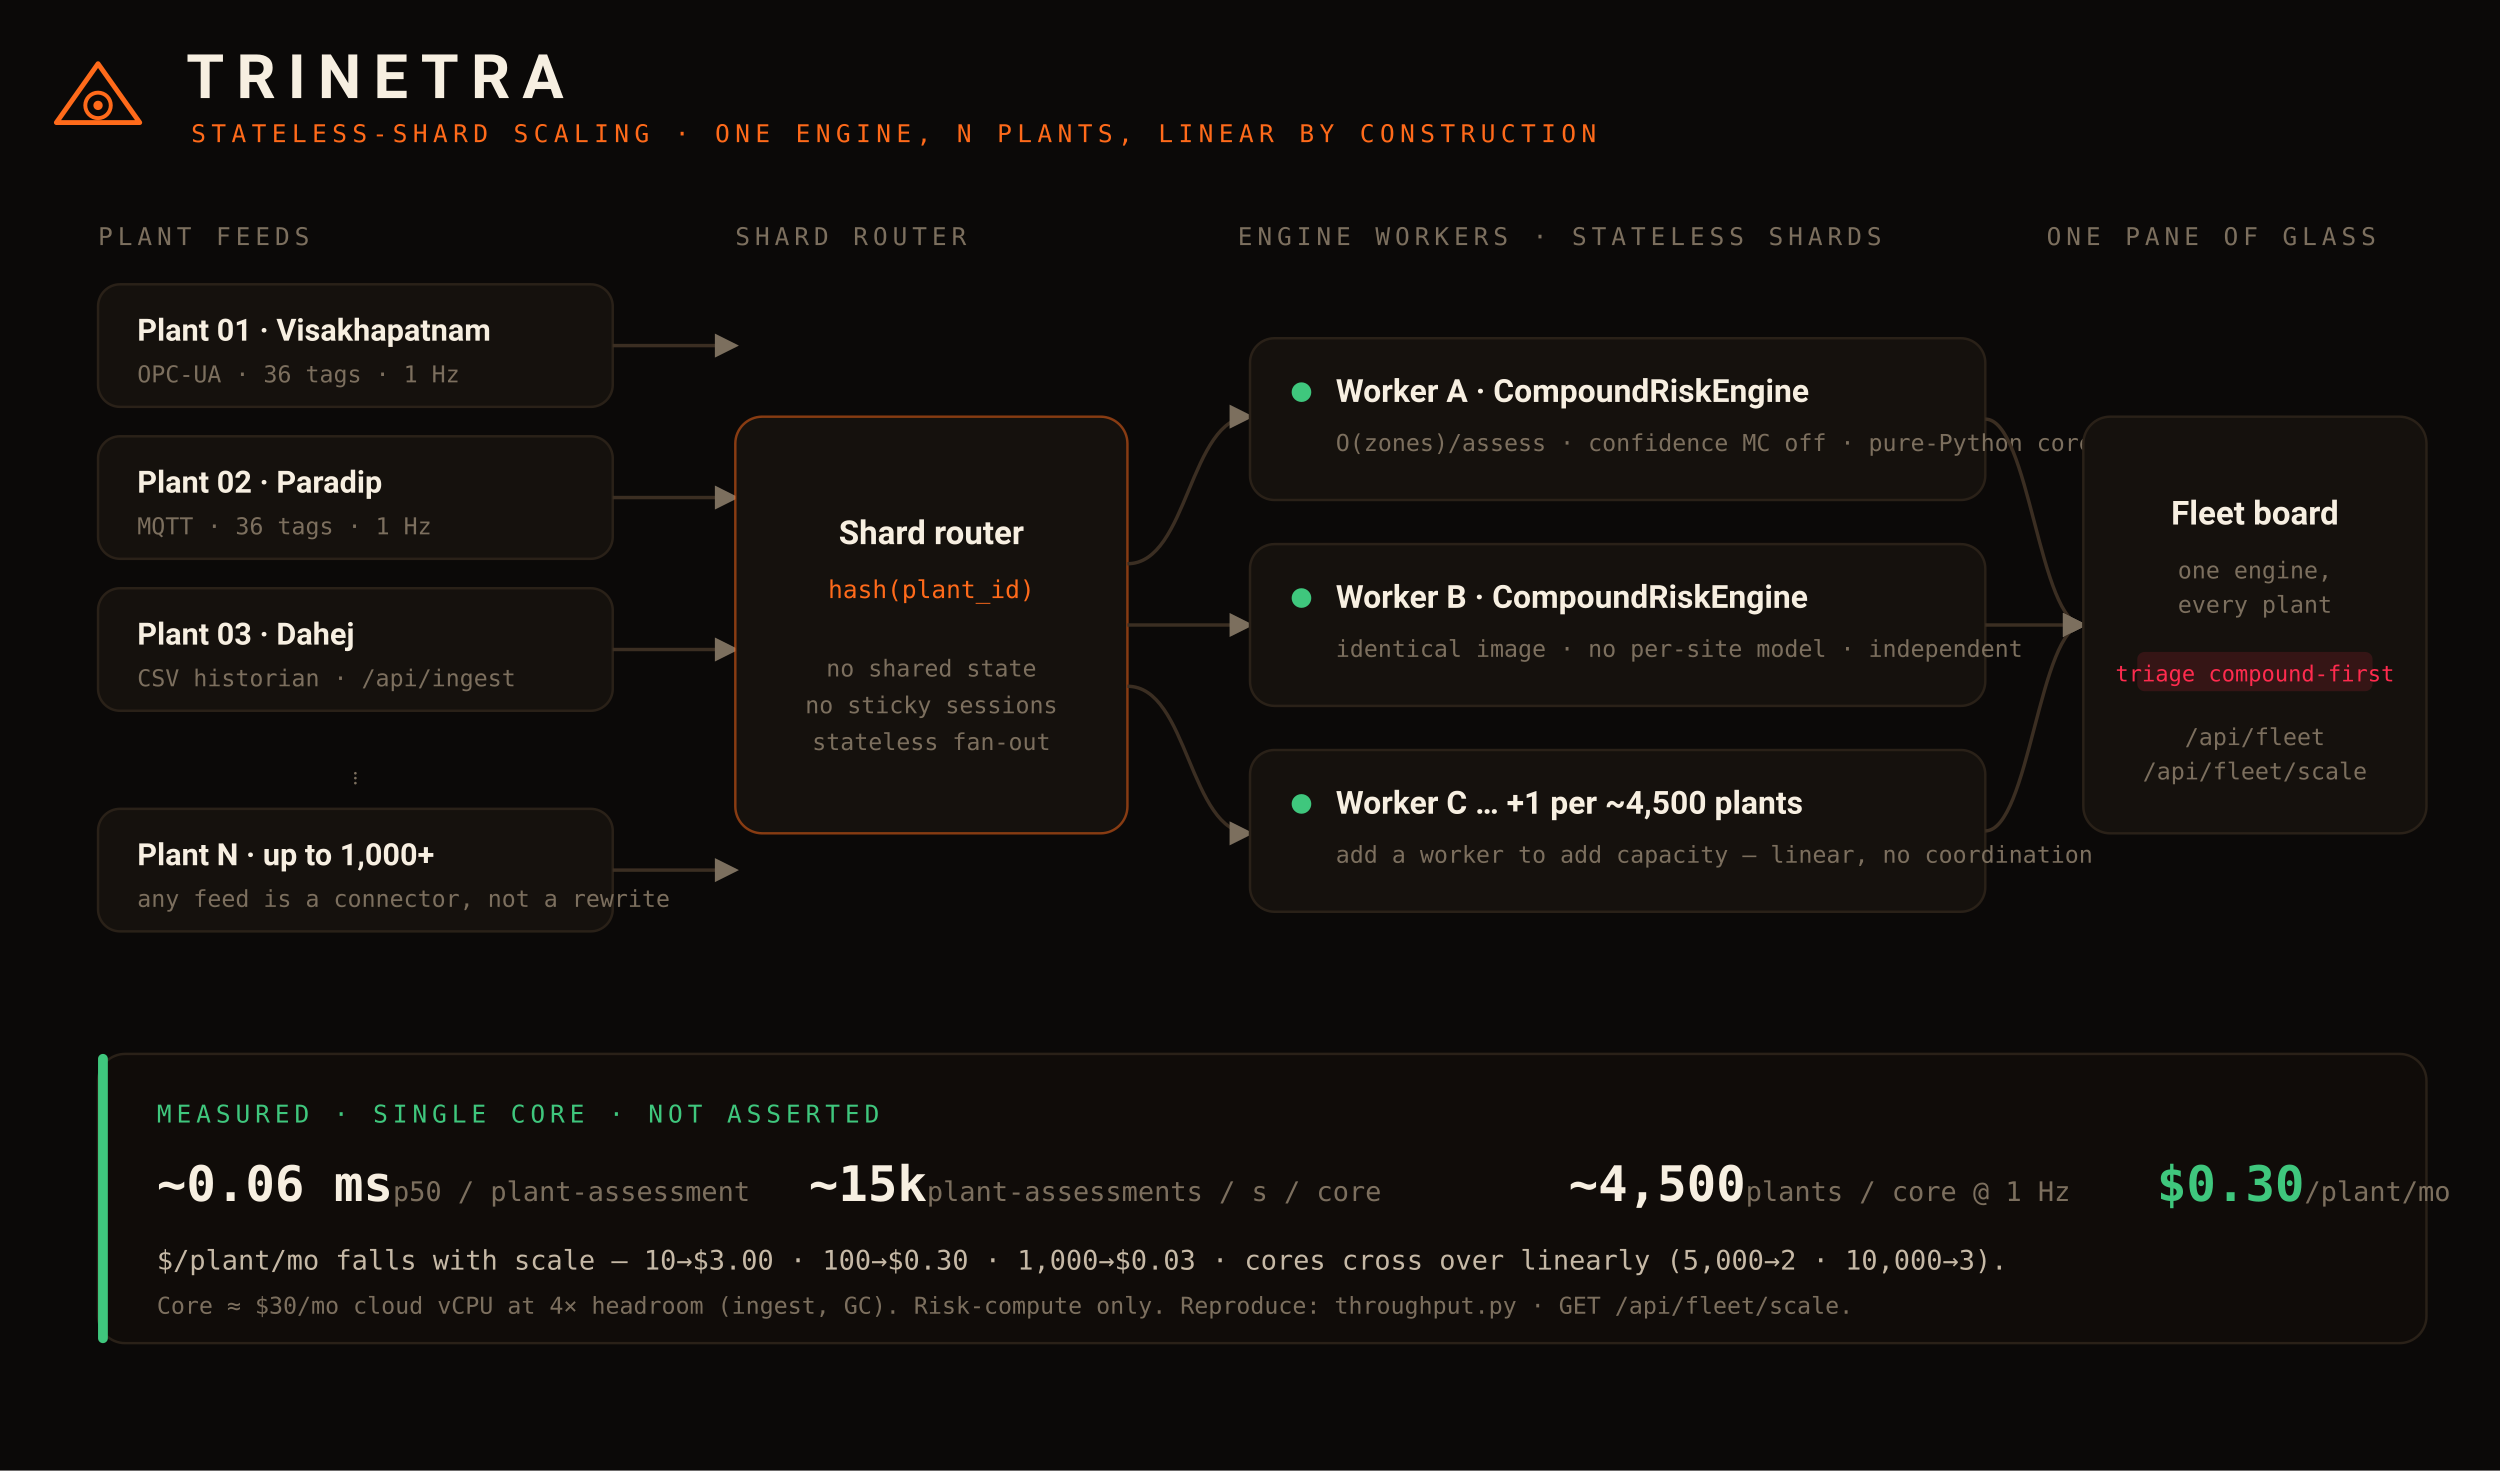
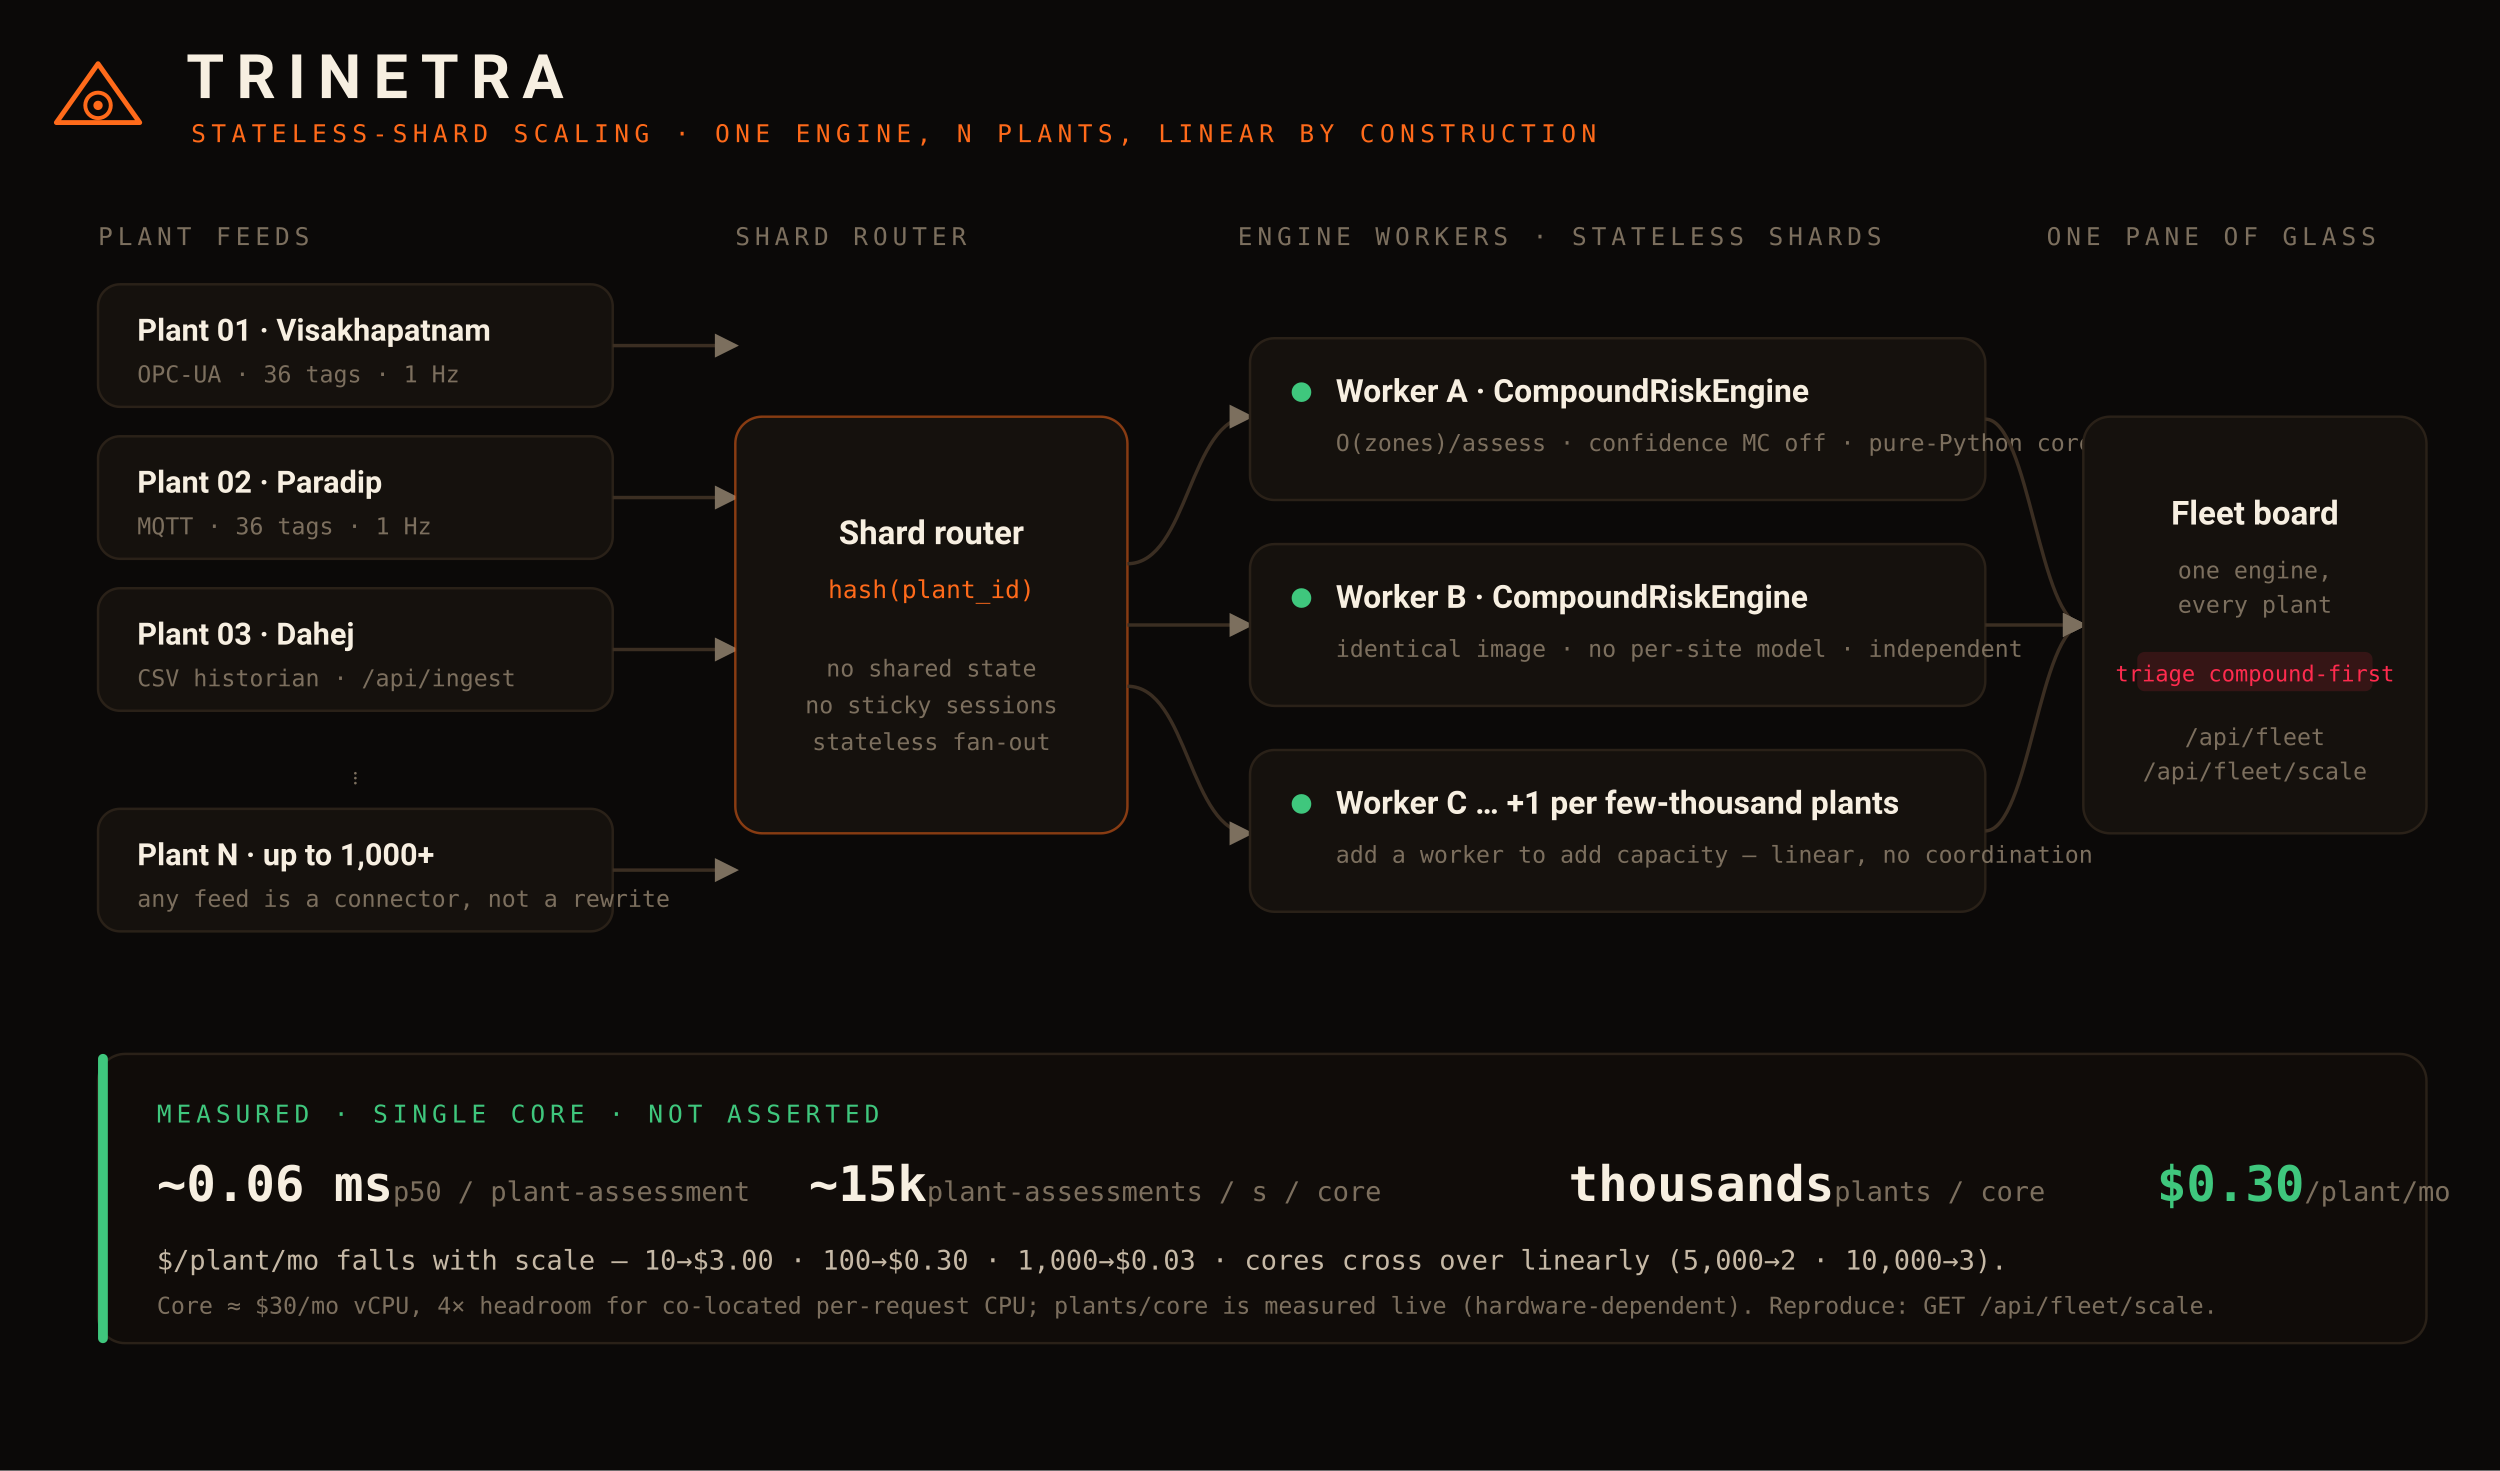
<svg xmlns="http://www.w3.org/2000/svg" viewBox="0 0 1020 600" role="img" font-family="ui-sans-serif, system-ui, Segoe UI, Roboto, sans-serif">
  <defs>
    <marker id="ar" viewBox="0 0 10 10" refX="8.5" refY="5" markerWidth="7" markerHeight="7" orient="auto-start-reverse">
      <path d="M0 0 L10 5 L0 10 z" fill="#7c6f5e" />
    </marker>
  </defs>
  <rect width="1020" height="600" fill="#0b0908" />
  <path d="M40 26 L57 50 L23 50 Z" fill="none" stroke="#ff6a1a" stroke-width="2" stroke-linejoin="round" />
  <circle cx="40" cy="43" r="5.2" fill="none" stroke="#ff6a1a" stroke-width="1.6" />
  <circle cx="40" cy="43" r="1.9" fill="#ff6a1a" />
  <text x="76" y="40" fill="#f7efe1" font-size="25" font-weight="700" letter-spacing="5">TRINETRA</text>
  <text x="78" y="58" fill="#ff6a1a" font-size="10" letter-spacing="2.2" font-family="ui-monospace, monospace">STATELESS-SHARD SCALING · ONE ENGINE, N PLANTS, LINEAR BY CONSTRUCTION</text>
  <g font-size="10" letter-spacing="2" font-family="ui-monospace, monospace" fill="#7c6f5e">
    <text x="40" y="100">PLANT FEEDS</text>
    <text x="300" y="100">SHARD ROUTER</text>
    <text x="505" y="100">ENGINE WORKERS · STATELESS SHARDS</text>
    <text x="835" y="100">ONE PANE OF GLASS</text>
  </g>
  <g font-size="12.5" font-weight="600">
    <g>
      <rect x="40" y="116" width="210" height="50" rx="9" fill="#15110d" stroke="#2a2118" />
      <text x="56" y="139" fill="#f7efe1">Plant 01 · Visakhapatnam</text>
      <text x="56" y="156" fill="#7c6f5e" font-size="9.5" font-weight="400" font-family="ui-monospace, monospace">OPC-UA · 36 tags · 1 Hz</text>
    </g>
    <g>
      <rect x="40" y="178" width="210" height="50" rx="9" fill="#15110d" stroke="#2a2118" />
      <text x="56" y="201" fill="#f7efe1">Plant 02 · Paradip</text>
      <text x="56" y="218" fill="#7c6f5e" font-size="9.5" font-weight="400" font-family="ui-monospace, monospace">MQTT · 36 tags · 1 Hz</text>
    </g>
    <g>
      <rect x="40" y="240" width="210" height="50" rx="9" fill="#15110d" stroke="#2a2118" />
      <text x="56" y="263" fill="#f7efe1">Plant 03 · Dahej</text>
      <text x="56" y="280" fill="#7c6f5e" font-size="9.5" font-weight="400" font-family="ui-monospace, monospace">CSV historian · /api/ingest</text>
    </g>
    <text x="145" y="320" fill="#7c6f5e" font-size="11" font-family="ui-monospace, monospace" text-anchor="middle">⋮</text>
    <g>
      <rect x="40" y="330" width="210" height="50" rx="9" fill="#15110d" stroke="#2a2118" />
      <text x="56" y="353" fill="#f7efe1">Plant N · up to 1,000+</text>
      <text x="56" y="370" fill="#7c6f5e" font-size="9.5" font-weight="400" font-family="ui-monospace, monospace">any feed is a connector, not a rewrite</text>
    </g>
  </g>
  <g stroke="#3b2e22" stroke-width="1.4" fill="none">
    <path d="M250 141 H300" marker-end="url(#ar)" />
    <path d="M250 203 H300" marker-end="url(#ar)" />
    <path d="M250 265 H300" marker-end="url(#ar)" />
    <path d="M250 355 H300" marker-end="url(#ar)" />
  </g>
  <rect x="300" y="170" width="160" height="170" rx="11" fill="#15110d" stroke="#ff6a1a" stroke-opacity="0.5" />
  <text x="380" y="222" fill="#f7efe1" font-size="13.5" font-weight="700" text-anchor="middle">Shard router</text>
  <text x="380" y="244" fill="#ff6a1a" font-size="10" font-family="ui-monospace, monospace" text-anchor="middle">hash(plant_id)</text>
  <text x="380" y="276" fill="#7c6f5e" font-size="9.5" font-family="ui-monospace, monospace" text-anchor="middle">no shared state</text>
  <text x="380" y="291" fill="#7c6f5e" font-size="9.5" font-family="ui-monospace, monospace" text-anchor="middle">no sticky sessions</text>
  <text x="380" y="306" fill="#7c6f5e" font-size="9.5" font-family="ui-monospace, monospace" text-anchor="middle">stateless fan-out</text>
  <g stroke="#3b2e22" stroke-width="1.4" fill="none">
    <path d="M460 230 C485 230 485 170 510 170" marker-end="url(#ar)" />
    <path d="M460 255 H510" marker-end="url(#ar)" />
    <path d="M460 280 C485 280 485 340 510 340" marker-end="url(#ar)" />
  </g>
  <g>
    <g>
      <rect x="510" y="138" width="300" height="66" rx="10" fill="#15110d" stroke="#2a2118" />
      <circle cx="531" cy="160" r="4" fill="#3fc77d" />
      <text x="545" y="164" fill="#f7efe1" font-size="13" font-weight="600">Worker A · CompoundRiskEngine</text>
      <text x="545" y="184" fill="#7c6f5e" font-size="9.5" font-family="ui-monospace, monospace">O(zones)/assess · confidence MC off · pure-Python core</text>
    </g>
    <g>
      <rect x="510" y="222" width="300" height="66" rx="10" fill="#15110d" stroke="#2a2118" />
      <circle cx="531" cy="244" r="4" fill="#3fc77d" />
      <text x="545" y="248" fill="#f7efe1" font-size="13" font-weight="600">Worker B · CompoundRiskEngine</text>
      <text x="545" y="268" fill="#7c6f5e" font-size="9.5" font-family="ui-monospace, monospace">identical image · no per-site model · independent</text>
    </g>
    <g>
      <rect x="510" y="306" width="300" height="66" rx="10" fill="#15110d" stroke="#2a2118" />
      <circle cx="531" cy="328" r="4" fill="#3fc77d" />
-       <text x="545" y="332" fill="#f7efe1" font-size="13" font-weight="600">Worker C … +1 per ~4,500 plants</text>
+       <text x="545" y="332" fill="#f7efe1" font-size="13" font-weight="600">Worker C … +1 per few-thousand plants</text>
      <text x="545" y="352" fill="#7c6f5e" font-size="9.5" font-family="ui-monospace, monospace">add a worker to add capacity — linear, no coordination</text>
    </g>
  </g>
  <g stroke="#3b2e22" stroke-width="1.4" fill="none">
    <path d="M810 171 C828 171 832 255 850 255" marker-end="url(#ar)" />
    <path d="M810 255 H850" marker-end="url(#ar)" />
    <path d="M810 339 C828 339 832 255 850 255" marker-end="url(#ar)" />
  </g>
  <rect x="850" y="170" width="140" height="170" rx="11" fill="#15110d" stroke="#2a2118" />
  <text x="920" y="214" fill="#f7efe1" font-size="13.5" font-weight="700" text-anchor="middle">Fleet board</text>
  <text x="920" y="236" fill="#7c6f5e" font-size="9.5" font-family="ui-monospace, monospace" text-anchor="middle">one engine,</text>
  <text x="920" y="250" fill="#7c6f5e" font-size="9.5" font-family="ui-monospace, monospace" text-anchor="middle">every plant</text>
  <rect x="872" y="266" width="96" height="16" rx="3" fill="#ff2b4e" fill-opacity="0.14" />
  <text x="920" y="278" fill="#ff2b4e" font-size="9" font-family="ui-monospace, monospace" text-anchor="middle">triage compound-first</text>
  <text x="920" y="304" fill="#7c6f5e" font-size="9.5" font-family="ui-monospace, monospace" text-anchor="middle">/api/fleet</text>
  <text x="920" y="318" fill="#7c6f5e" font-size="9.5" font-family="ui-monospace, monospace" text-anchor="middle">/api/fleet/scale</text>
  <rect x="40" y="430" width="950" height="118" rx="11" fill="#100c09" stroke="#2a2118" />
  <rect x="40" y="430" width="4" height="118" rx="2" fill="#3fc77d" />
  <text x="64" y="458" fill="#3fc77d" font-size="10" letter-spacing="2" font-family="ui-monospace, monospace">MEASURED · SINGLE CORE · NOT ASSERTED</text>
  <g font-family="ui-monospace, monospace">
    <text x="64" y="490" fill="#f7efe1" font-size="20" font-weight="700">~0.06 ms<tspan fill="#7c6f5e" font-size="11" font-weight="400">  p50 / plant-assessment</tspan>
    </text>
    <text x="330" y="490" fill="#f7efe1" font-size="20" font-weight="700">~15k<tspan fill="#7c6f5e" font-size="11" font-weight="400">  plant-assessments / s / core</tspan>
    </text>
-     <text x="640" y="490" fill="#f7efe1" font-size="20" font-weight="700">~4,500<tspan fill="#7c6f5e" font-size="11" font-weight="400">  plants / core @ 1 Hz</tspan>
+     <text x="640" y="490" fill="#f7efe1" font-size="20" font-weight="700">thousands<tspan fill="#7c6f5e" font-size="11" font-weight="400">  plants / core</tspan>
    </text>
    <text x="880" y="490" fill="#3fc77d" font-size="20" font-weight="700">$0.30<tspan fill="#7c6f5e" font-size="11" font-weight="400">  /plant/mo</tspan>
    </text>
  </g>
  <text x="64" y="518" fill="#c6b9a6" font-size="11" font-family="ui-monospace, monospace">$/plant/mo falls with scale — 10→$3.00 · 100→$0.30 · 1,000→$0.03 · cores cross over linearly (5,000→2 · 10,000→3).</text>
-   <text x="64" y="536" fill="#7c6f5e" font-size="9.5" font-family="ui-monospace, monospace">Core ≈ $30/mo cloud vCPU at 4× headroom (ingest, GC). Risk-compute only. Reproduce: throughput.py · GET /api/fleet/scale.</text>
+   <text x="64" y="536" fill="#7c6f5e" font-size="9.5" font-family="ui-monospace, monospace">Core ≈ $30/mo vCPU, 4× headroom for co-located per-request CPU; plants/core is measured live (hardware-dependent). Reproduce: GET /api/fleet/scale.</text>
</svg>
